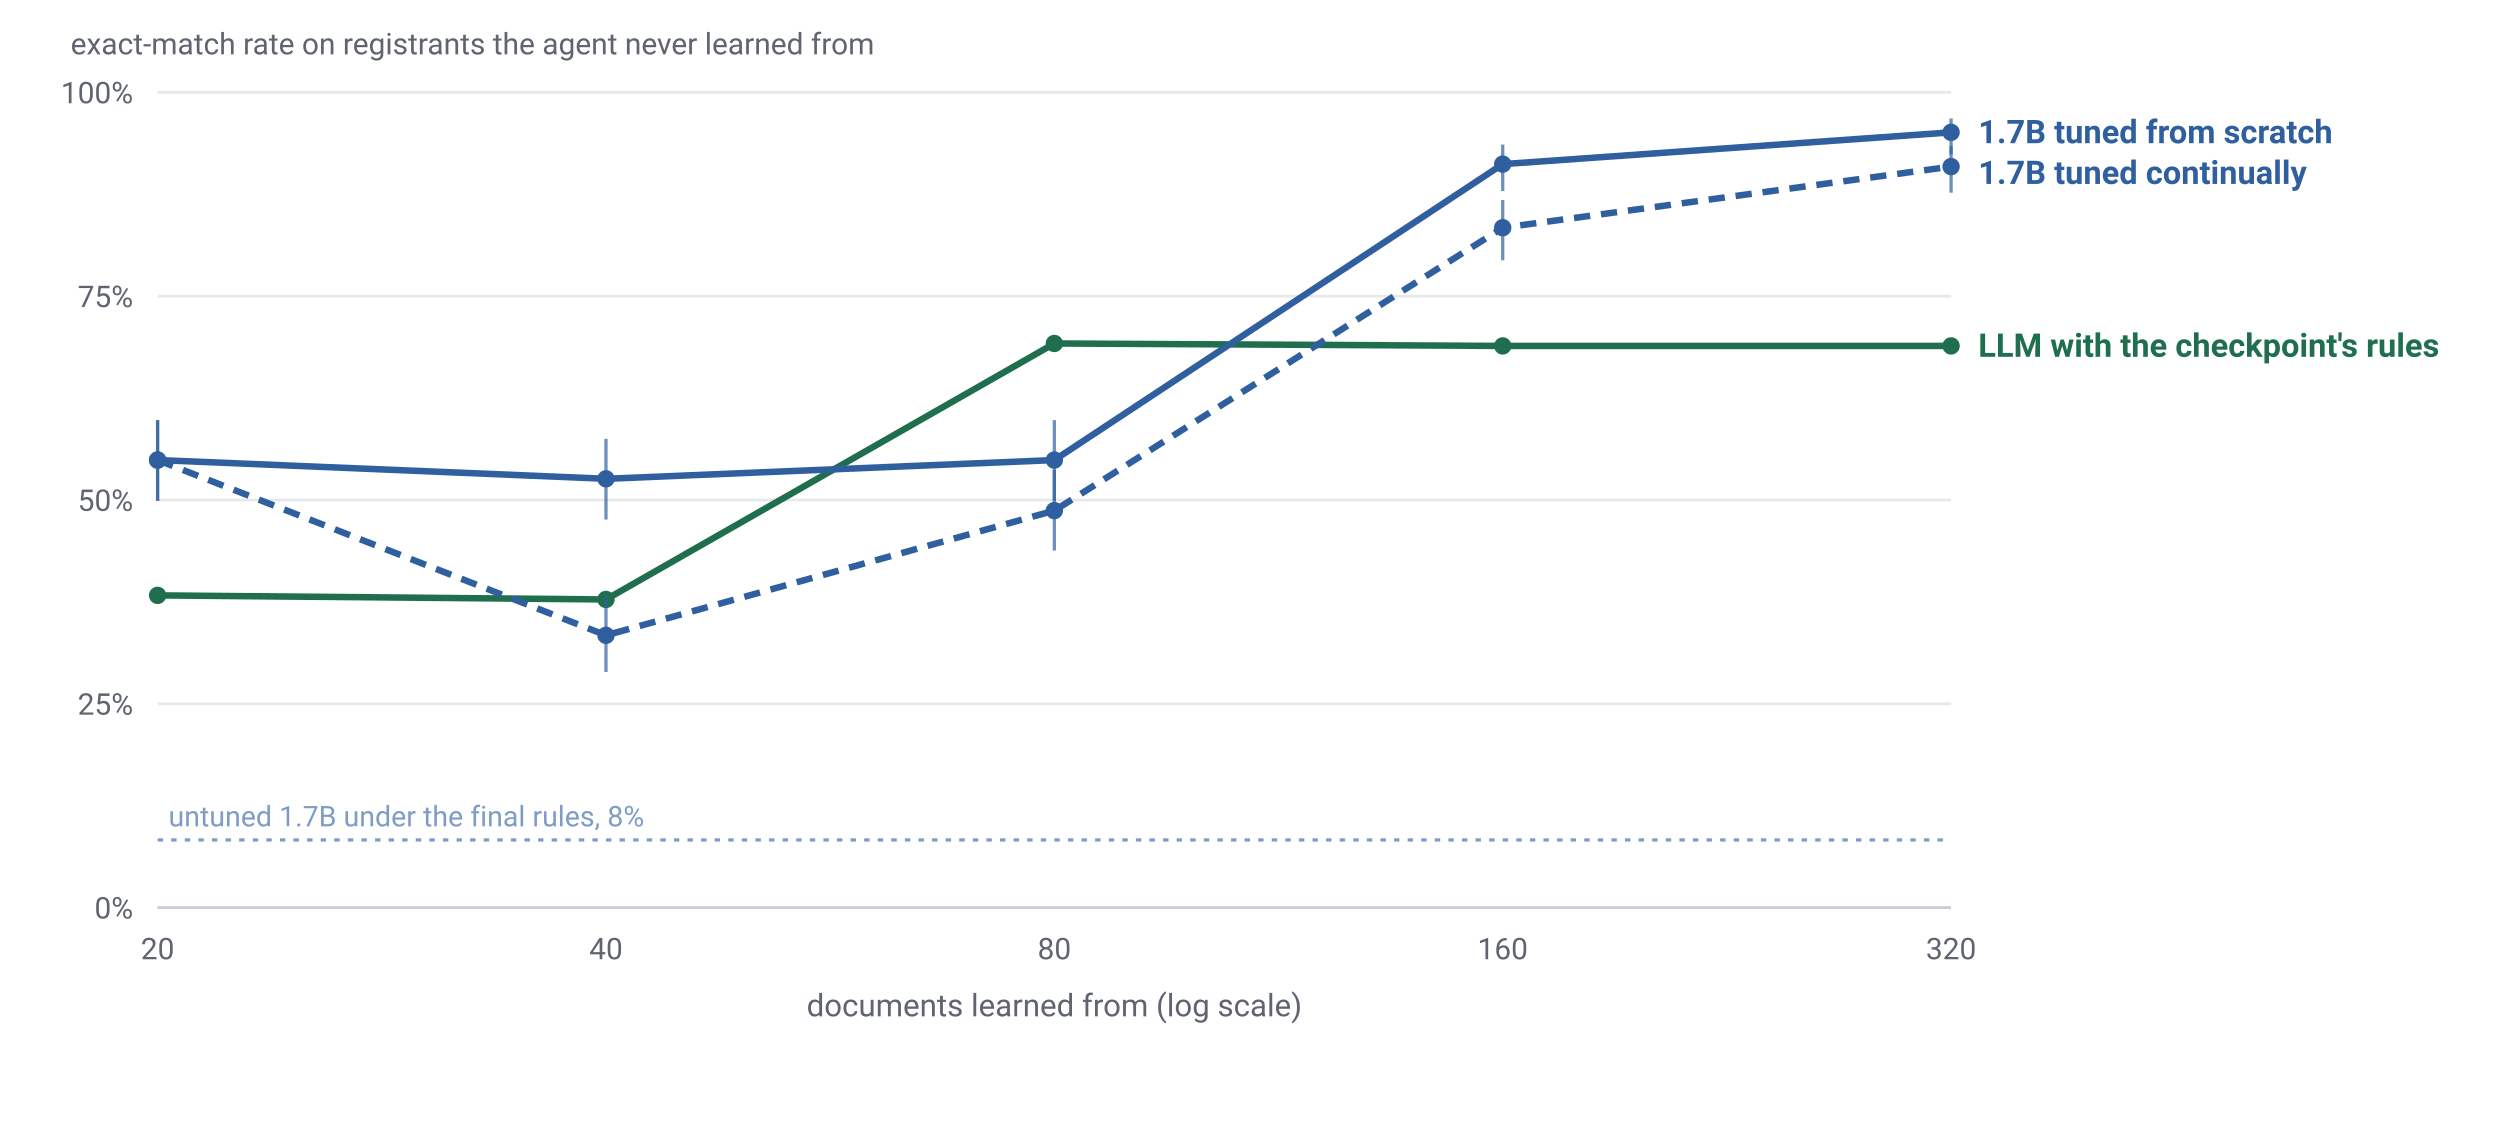
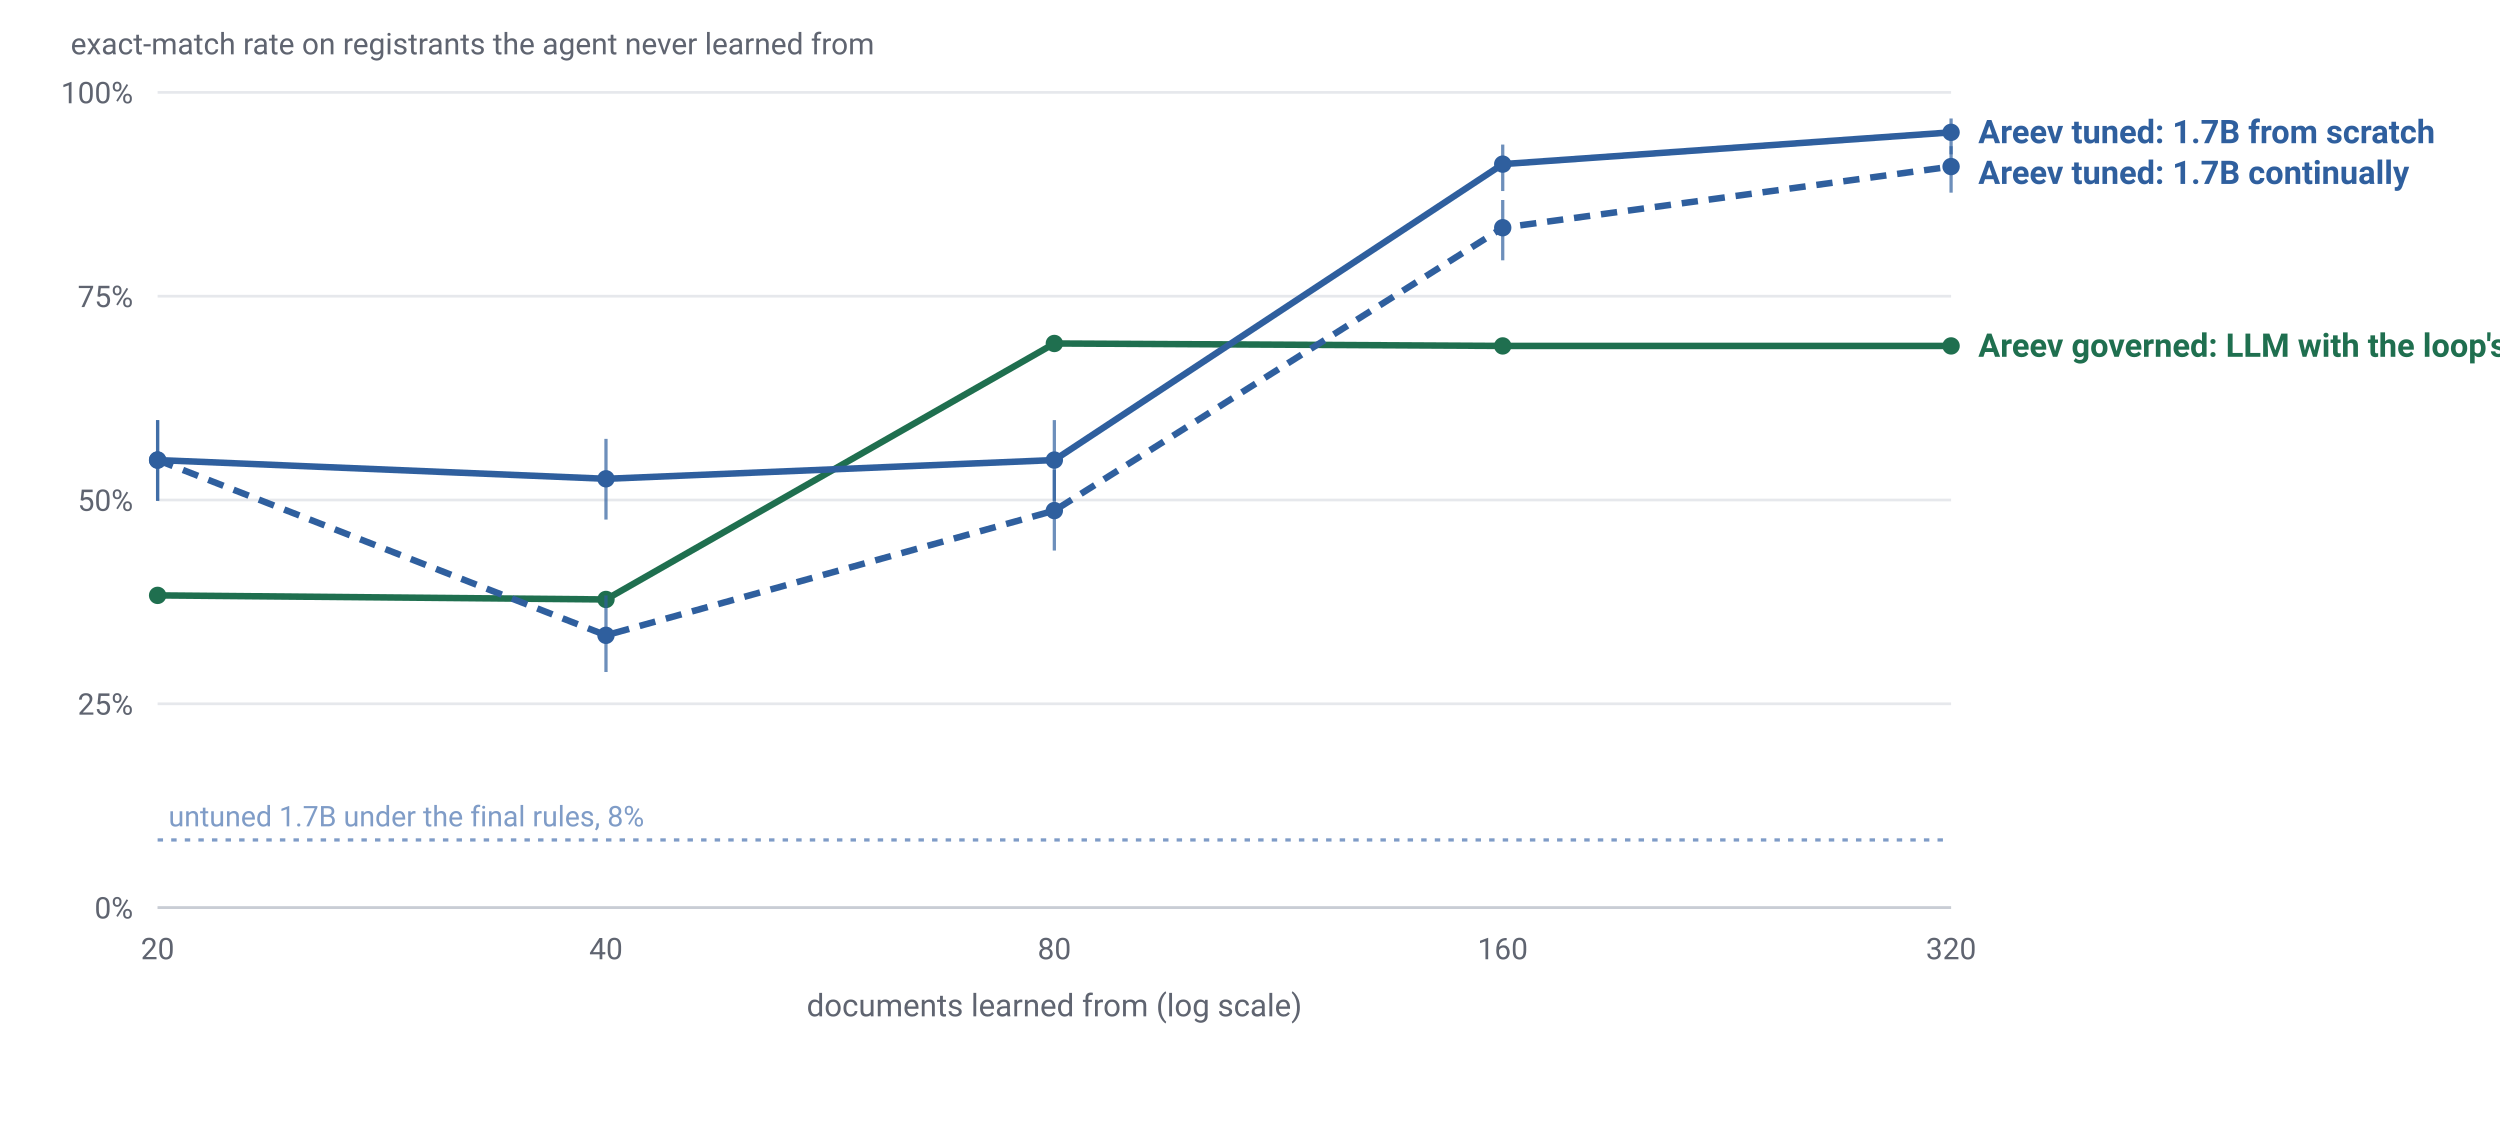
<svg xmlns="http://www.w3.org/2000/svg" viewBox="0 0 920 420" width="920" height="420" font-family="ui-sans-serif,-apple-system,Segoe UI,Roboto,sans-serif">
  <line x1="58" y1="334.0" x2="718" y2="334.0" stroke="#e6e8ec" />
  <text x="49" y="338.0" text-anchor="end" font-size="11" fill="#5f6470">0%</text>
  <line x1="58" y1="259.0" x2="718" y2="259.0" stroke="#e6e8ec" />
  <text x="49" y="263.0" text-anchor="end" font-size="11" fill="#5f6470">25%</text>
  <line x1="58" y1="184.0" x2="718" y2="184.0" stroke="#e6e8ec" />
  <text x="49" y="188.0" text-anchor="end" font-size="11" fill="#5f6470">50%</text>
  <line x1="58" y1="109.0" x2="718" y2="109.0" stroke="#e6e8ec" />
  <text x="49" y="113.0" text-anchor="end" font-size="11" fill="#5f6470">75%</text>
  <line x1="58" y1="34.0" x2="718" y2="34.0" stroke="#e6e8ec" />
  <text x="49" y="38.0" text-anchor="end" font-size="11" fill="#5f6470">100%</text>
  <text x="58.0" y="353" text-anchor="middle" font-size="11" fill="#5f6470">20</text>
  <text x="223.0" y="353" text-anchor="middle" font-size="11" fill="#5f6470">40</text>
  <text x="388.0" y="353" text-anchor="middle" font-size="11" fill="#5f6470">80</text>
  <text x="553.0" y="353" text-anchor="middle" font-size="11" fill="#5f6470">160</text>
  <text x="718.0" y="353" text-anchor="middle" font-size="11" fill="#5f6470">320</text>
  <text x="26" y="20" font-size="11" fill="#5f6470">exact-match rate on registrants the agent never learned from</text>
  <text x="388" y="374" text-anchor="middle" font-size="11.5" fill="#5f6470">documents learned from (log scale)</text>
  <line x1="58" y1="309.1" x2="718" y2="309.1" stroke="#7f9cc7" stroke-width="1.2" stroke-dasharray="2 3" />
  <text x="62" y="304.1" font-size="10.5" fill="#7f9cc7">untuned 1.7B under the final rules, 8%</text>
  <path d="M58.0 219.1 L223.0 220.6 L388.0 126.4 L553.0 127.3 L718.0 127.3" fill="none" stroke="#1f6f4f" stroke-width="2.4" stroke-linejoin="round" />
  <circle cx="58.0" cy="219.1" r="3.2" fill="#1f6f4f" />
  <circle cx="223.0" cy="220.6" r="3.2" fill="#1f6f4f" />
  <circle cx="388.0" cy="126.4" r="3.2" fill="#1f6f4f" />
  <circle cx="553.0" cy="127.3" r="3.2" fill="#1f6f4f" />
  <circle cx="718.0" cy="127.3" r="3.2" fill="#1f6f4f" />
  <path d="M58.0 169.3 L223.0 176.2 L388.0 169.3 L553.0 60.4 L718.0 48.7" fill="none" stroke="#2f5f9e" stroke-width="2.4" stroke-linejoin="round" />
  <line x1="58.0" y1="184.3" x2="58.0" y2="154.6" stroke="#2f5f9e" stroke-width="1.2" opacity="0.7" />
  <circle cx="58.0" cy="169.3" r="3.2" fill="#2f5f9e" />
  <line x1="223.0" y1="191.2" x2="223.0" y2="161.5" stroke="#2f5f9e" stroke-width="1.2" opacity="0.7" />
  <circle cx="223.0" cy="176.2" r="3.2" fill="#2f5f9e" />
  <line x1="388.0" y1="184.3" x2="388.0" y2="154.6" stroke="#2f5f9e" stroke-width="1.2" opacity="0.7" />
  <circle cx="388.0" cy="169.3" r="3.2" fill="#2f5f9e" />
  <line x1="553.0" y1="70.3" x2="553.0" y2="53.2" stroke="#2f5f9e" stroke-width="1.2" opacity="0.7" />
  <circle cx="553.0" cy="60.4" r="3.2" fill="#2f5f9e" />
  <line x1="718.0" y1="56.8" x2="718.0" y2="43.6" stroke="#2f5f9e" stroke-width="1.2" opacity="0.7" />
  <circle cx="718.0" cy="48.7" r="3.2" fill="#2f5f9e" />
  <path d="M58.0 169.3 L223.0 233.8 L388.0 187.9 L553.0 83.8 L718.0 61.3" fill="none" stroke="#2f5f9e" stroke-width="2.4" stroke-linejoin="round" stroke-dasharray="6 4" />
  <line x1="58.0" y1="184.3" x2="58.0" y2="154.6" stroke="#2f5f9e" stroke-width="1.2" opacity="0.7" />
  <circle cx="58.0" cy="169.3" r="3.2" fill="#2f5f9e" />
  <line x1="223.0" y1="247.3" x2="223.0" y2="219.1" stroke="#2f5f9e" stroke-width="1.2" opacity="0.7" />
  <circle cx="223.0" cy="233.8" r="3.2" fill="#2f5f9e" />
  <line x1="388.0" y1="202.6" x2="388.0" y2="172.9" stroke="#2f5f9e" stroke-width="1.2" opacity="0.7" />
  <circle cx="388.0" cy="187.9" r="3.2" fill="#2f5f9e" />
  <line x1="553.0" y1="95.8" x2="553.0" y2="73.6" stroke="#2f5f9e" stroke-width="1.2" opacity="0.7" />
  <circle cx="553.0" cy="83.8" r="3.2" fill="#2f5f9e" />
  <line x1="718.0" y1="70.9" x2="718.0" y2="53.8" stroke="#2f5f9e" stroke-width="1.2" opacity="0.7" />
  <circle cx="718.0" cy="61.3" r="3.2" fill="#2f5f9e" />
-   <text x="728.0" y="52.7" font-size="12" font-weight="600" fill="#2f5f9e">1.7B tuned from scratch</text>
-   <text x="728.0" y="67.7" font-size="12" font-weight="600" fill="#2f5f9e">1.7B tuned continually</text>
-   <text x="728.0" y="131.3" font-size="12" font-weight="600" fill="#1f6f4f">LLM with the checkpoint's rules</text>
+   <text x="728.0" y="52.7" font-size="12" font-weight="600" fill="#2f5f9e">Areev tuned: 1.7B from scratch</text>
+   <text x="728.0" y="67.7" font-size="12" font-weight="600" fill="#2f5f9e">Areev tuned: 1.7B continually</text>
+   <text x="728.0" y="131.3" font-size="12" font-weight="600" fill="#1f6f4f">Areev governed: LLM with the loop's rules</text>
  <line x1="58" y1="334.0" x2="718" y2="334.0" stroke="#c9cdd4" />
</svg>
